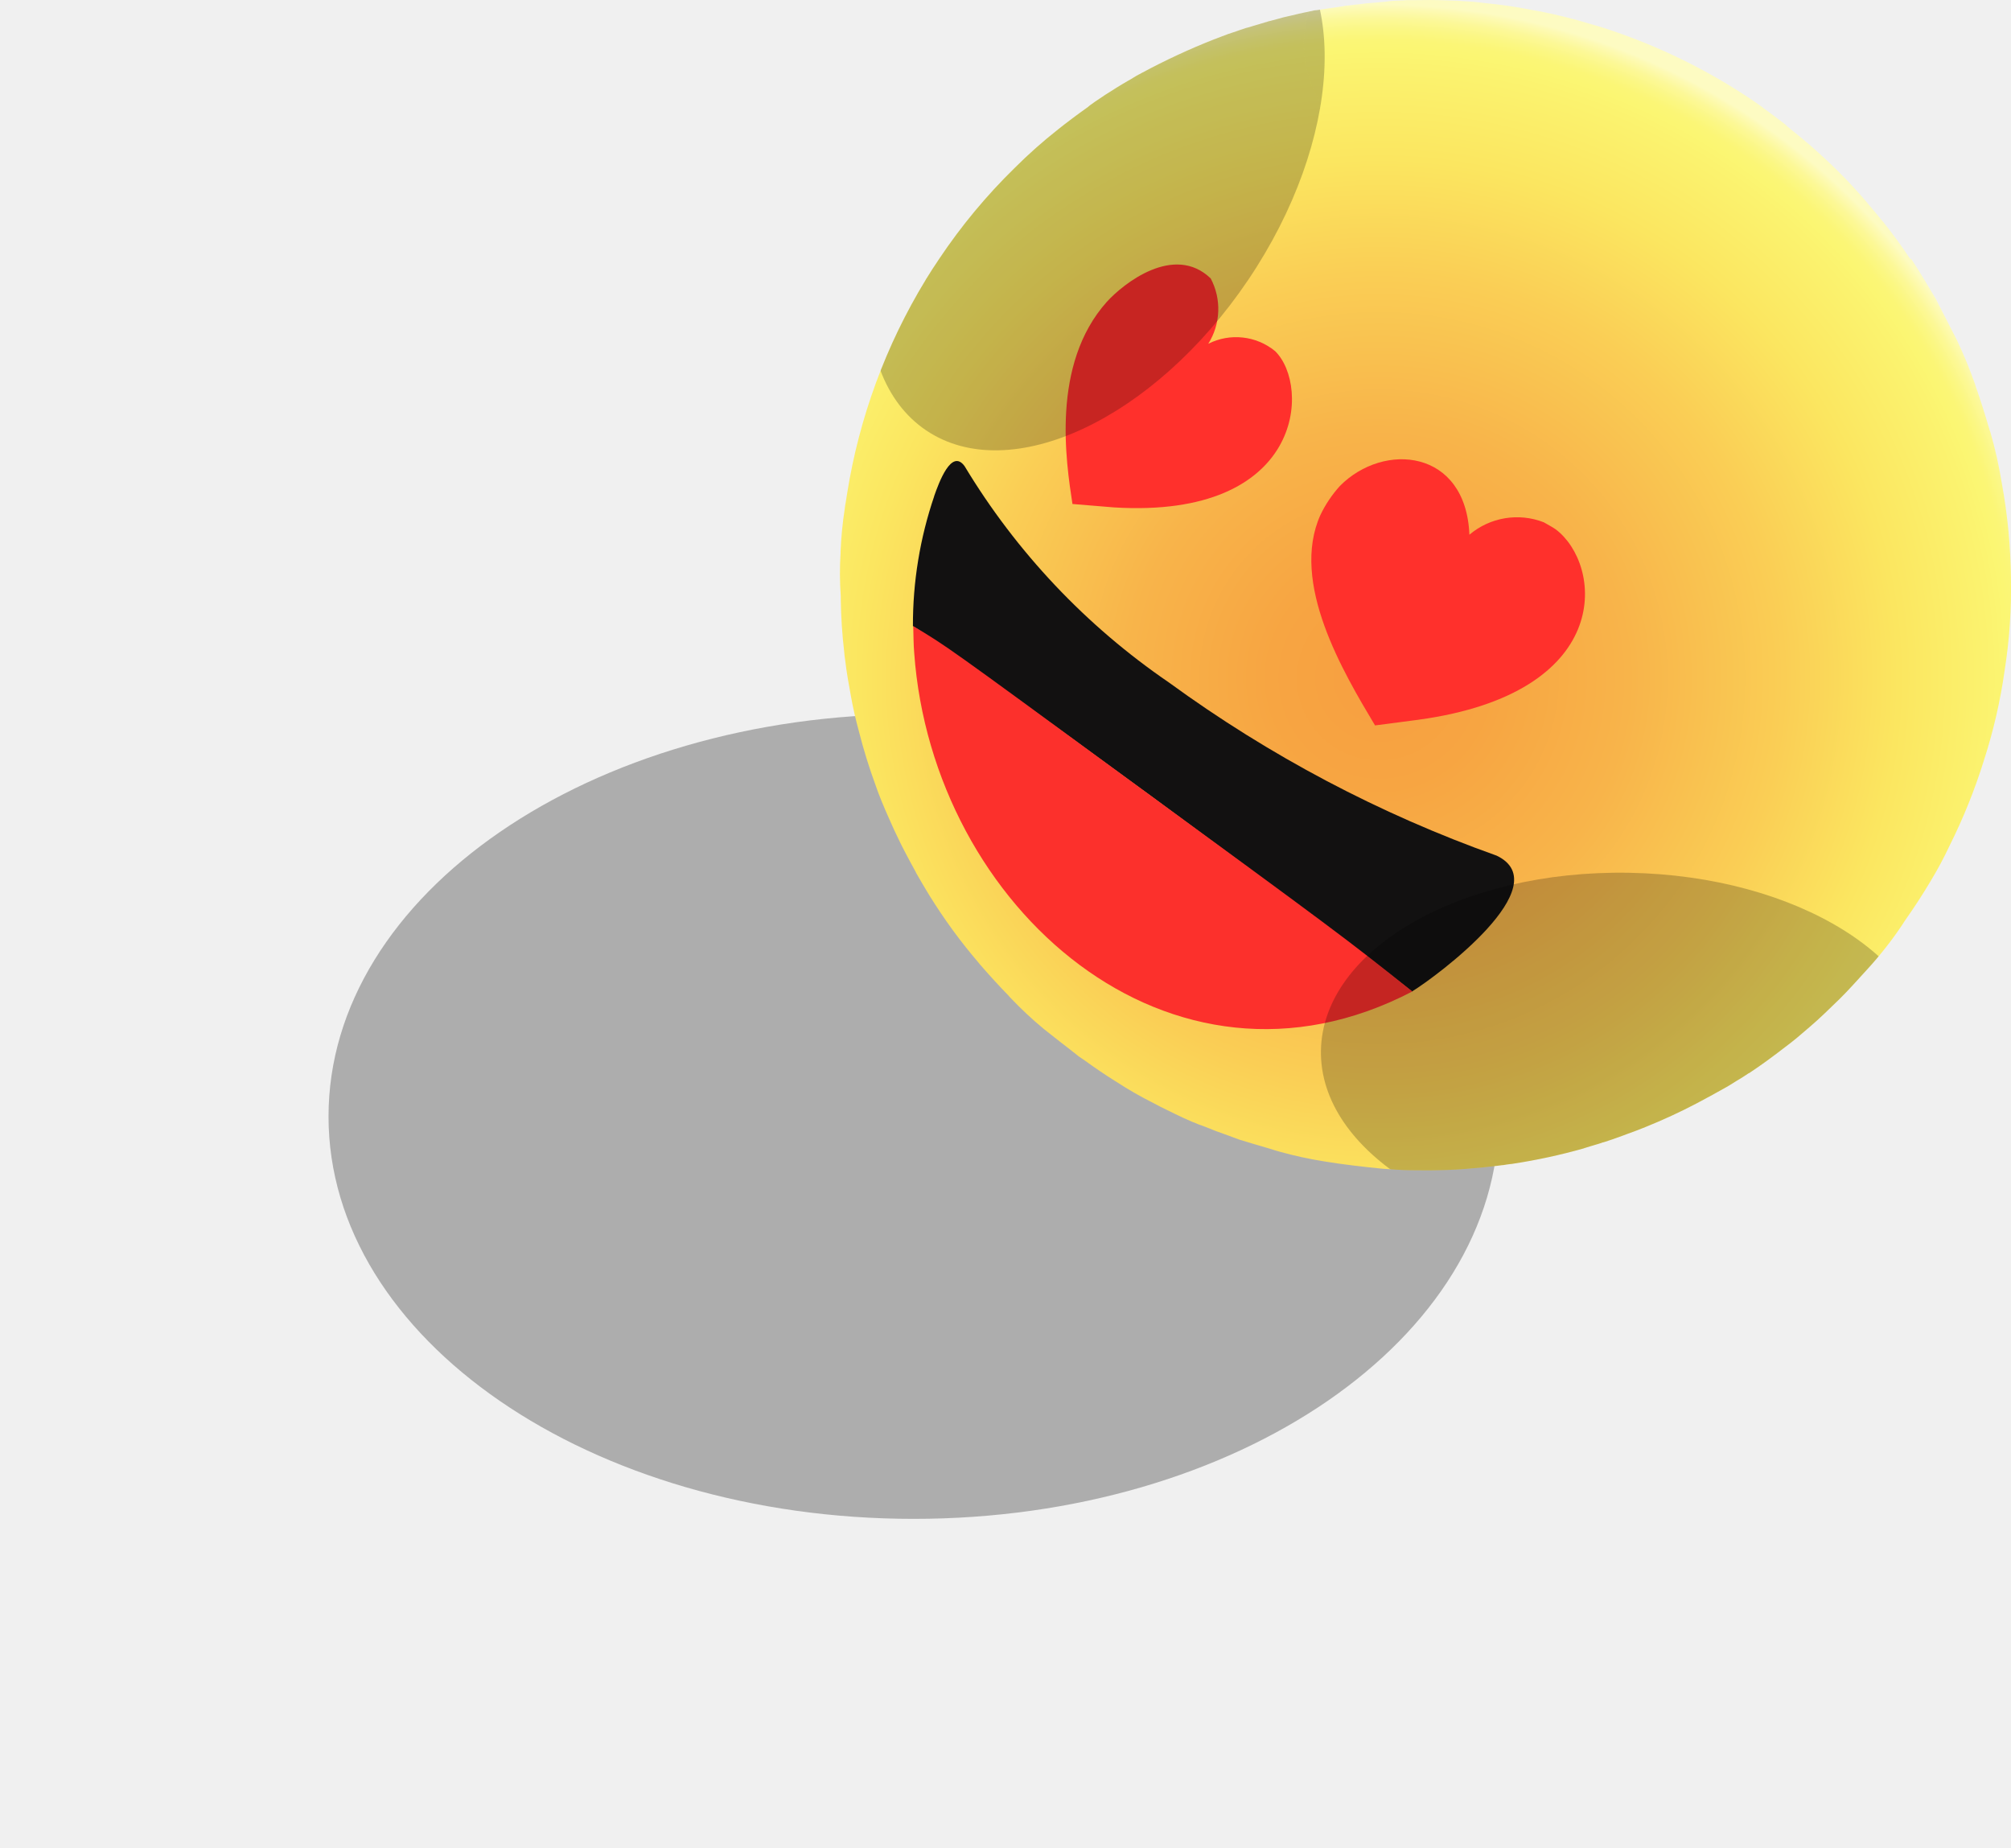
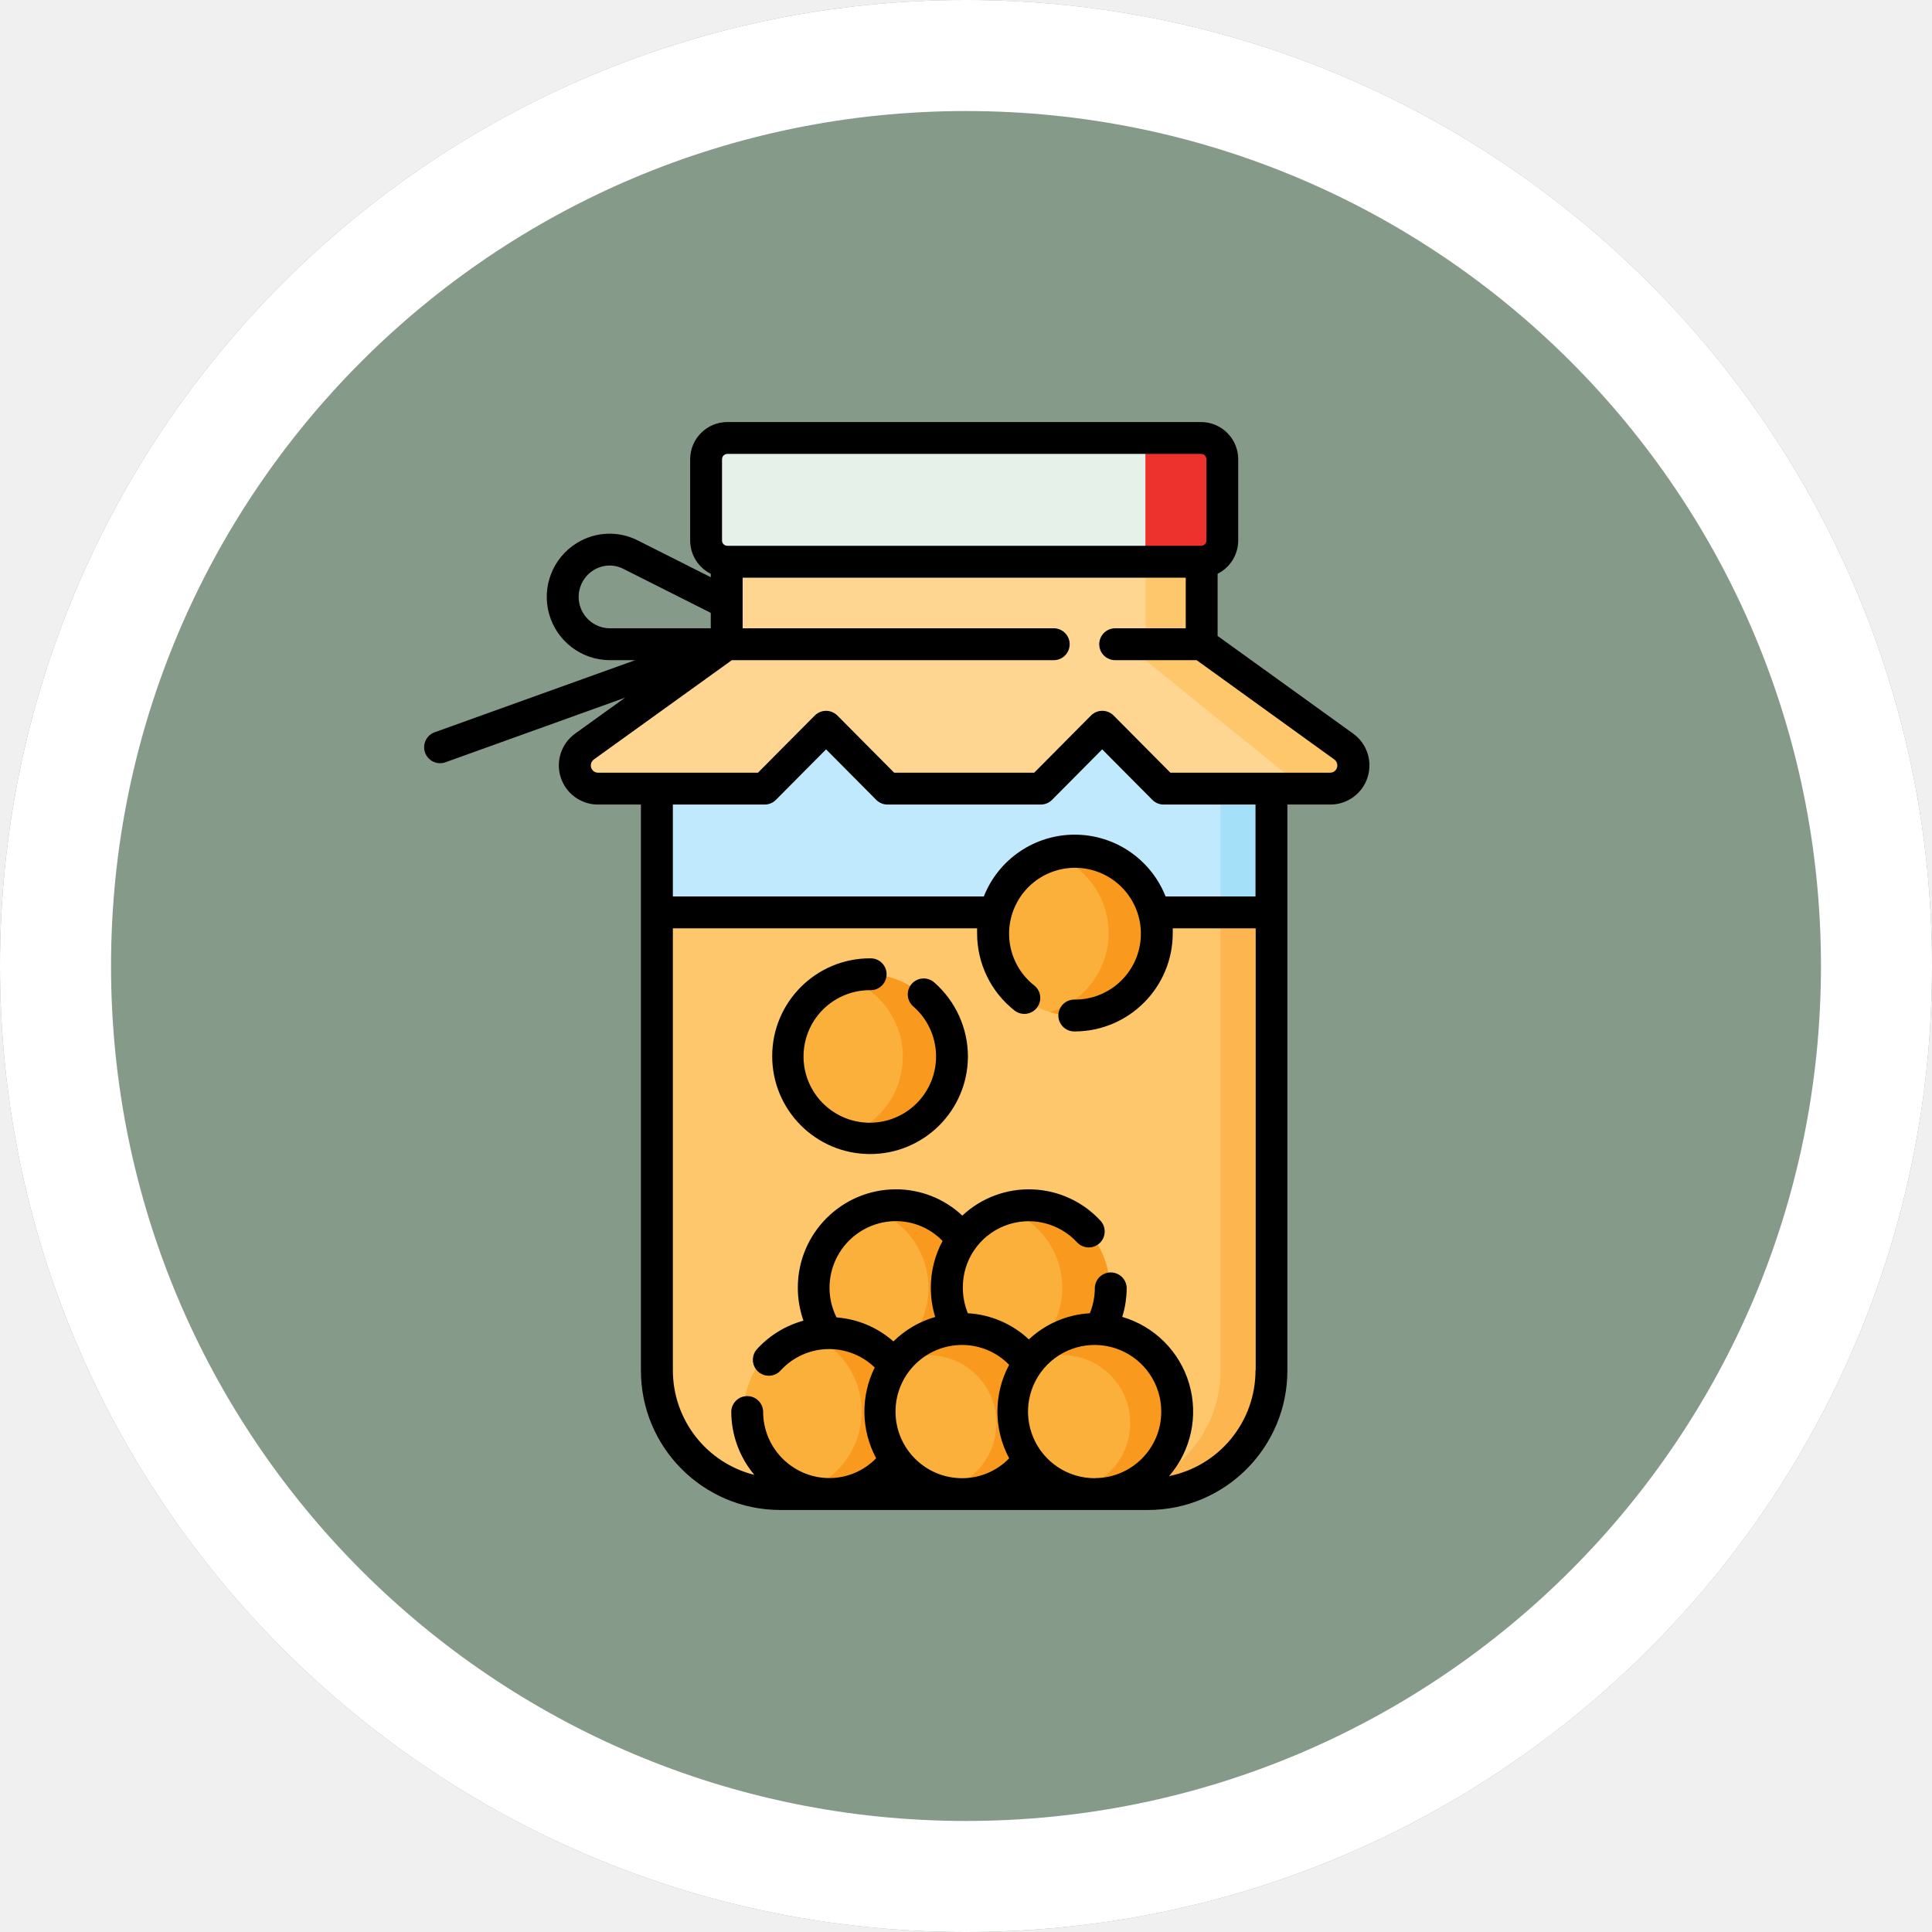
- <svg xmlns="http://www.w3.org/2000/svg" xmlns:xlink="http://www.w3.org/1999/xlink" width="82.478" height="75.758" viewBox="0 0 82.478 75.758">
-   <defs>
-     <radialGradient id="radial-gradient" cx="0.471" cy="0.58" r="0.575" gradientTransform="matrix(-0.999, -0.004, -0.004, 1, 0.933, 0.001)" gradientUnits="objectBoundingBox">
-       <stop offset="0" stop-color="#f79f40" />
-       <stop offset="0.163" stop-color="#f7a542" />
-       <stop offset="0.371" stop-color="#f8b44a" />
-       <stop offset="0.601" stop-color="#face55" />
-       <stop offset="0.771" stop-color="#fbe660" />
-       <stop offset="0.91" stop-color="#fbf36f" />
-       <stop offset="0.932" stop-color="#fbf672" />
-       <stop offset="0.947" stop-color="#fbf676" />
-       <stop offset="0.962" stop-color="#fbf783" />
-       <stop offset="0.978" stop-color="#fcf897" />
-       <stop offset="0.994" stop-color="#fdfab4" />
-       <stop offset="1" stop-color="#fdfbc2" />
-     </radialGradient>
-     <clipPath id="clip-path">
-       <path id="Trazado_116496" data-name="Trazado 116496" d="M52.65,29.84v-.06c0-.11-.03-.77-.15-1.75-.01-.09-.02-.17-.03-.26-.02-.12-.04-.25-.06-.38a23.894,23.894,0,0,0-3.15-8.77c0-.01-.01-.01-.01-.02-.17-.29-.35-.57-.54-.85h0a23.353,23.353,0,0,0-3.06-3.74,20.449,20.449,0,0,0-1.77-1.6c-.39-.32-.78-.62-1.19-.91a.265.265,0,0,1-.06-.05l-.05-.04-.21-.15c-.26-.18-.55-.37-.86-.57h0c-.01-.01-.02-.01-.03-.02-.15-.09-.3-.19-.47-.28-.07-.04-.15-.09-.22-.13s-.12-.07-.19-.11a1.092,1.092,0,0,0-.15-.08,25.413,25.413,0,0,0-2.93-1.4c-.26-.11-.47-.18-.58-.23l-.18-.07-.18-.07c-.01,0-.02-.01-.03-.01l-.04-.01-.3-.1-.04-.01c-.01,0-.03-.01-.04-.01l-.2-.07a2.759,2.759,0,0,0-.27-.08l-.23-.07c-.04-.01-.09-.03-.13-.04-.01,0-.03-.01-.04-.01s-.03-.01-.05-.01a.636.636,0,0,1-.07-.02l-.26-.07-.22-.06c-.07-.02-.14-.03-.21-.05h-.01l-.13-.03-.25-.06-.18-.04a2.049,2.049,0,0,0-.24-.05c-.01,0-.03-.01-.04-.01-.06-.01-.12-.03-.18-.04l-.11-.02-.13-.03h-.02l-.04-.01c-.02,0-.05-.01-.07-.01a1.766,1.766,0,0,1-.2-.04.6.6,0,0,0-.12-.02h0a2.068,2.068,0,0,1-.22-.04l-.19-.03c-.03-.01-.07-.01-.11-.02a.985.985,0,0,0-.17-.02,1,1,0,0,0-.16-.02l-.27-.03-.25-.03c-.03,0-.05-.01-.08-.01h-.02a1.641,1.641,0,0,0-.23-.02l-.34-.03c-.08-.01-.16-.01-.23-.02-.09-.01-.17-.01-.26-.02s-.18-.01-.27-.02A.97.97,0,0,1,29.76,7h-.37c-.48-.01-.96-.01-1.45,0-.11,0-.21,0-.31.01s-.22.01-.32.02c-.07,0-.13.01-.19.01-.16.01-.31.02-.46.04-.05,0-.11.01-.16.01-.22.02-.43.04-.64.07-.1.01-.2.02-.3.04h-.01c-.02,0-.04.01-.06.01q-.24.03-.45.06c-.11.02-.23.04-.34.05-.26.04-.47.08-.61.11-.7.14-1.38.3-2.06.5-.41.11-.77.22-1.21.38a24.021,24.021,0,0,0-5.31,2.61h0c-.17.11-.33.22-.49.33a.265.265,0,0,0-.06.05c-.28.2-.56.4-.84.61a.423.423,0,0,1-.07.05l-.02.02-.02.02c-.01.01-.02.02-.03.02s-.02.01-.03.02c-.08.06-.15.12-.23.18-.15.12-.3.24-.44.36-.08.07-.16.13-.24.2-.16.14-.32.27-.46.4l-.02.02-.02.02c-.03.03-.07.06-.1.09-.75.69-1.21,1.19-1.24,1.22-.23.25-.46.51-.69.77-.16.19-.33.38-.5.59-.01.01-.02.03-.04.04l-.03.03c-.34.42-.69.89-1.08,1.46l-.01.01-.01.01c-.01.01-.01.02-.02.02-.18.26-.36.55-.54.86-.16.26-.32.52-.46.75l-.46.88c-.15.29-.29.56-.42.82a16.758,16.758,0,0,0-.76,1.82h0v.01c-.22.6-.42,1.23-.6,1.84l-.01.02a.037.037,0,0,1-.01.03,17.968,17.968,0,0,0-.5,2.13,23.506,23.506,0,0,0-.17,7.66,22.794,22.794,0,0,0,.82,3.68,23.944,23.944,0,0,0,1.38,3.51,15.311,15.311,0,0,0,.75,1.42c.32.56.68,1.11,1.06,1.66.04.07.09.13.13.2a16,16,0,0,0,1.39,1.8c.34.37.78.88,1.14,1.24s.83.82,1.22,1.15h0c.42.37.6.53.99.83q.72.585,1.47,1.08h.01c.16.11.32.22.49.32.19.12.38.24.55.34.09.05.22.13.36.21a.573.573,0,0,1,.07.04c.15.09.33.18.52.29.04.02.09.05.13.07a22.789,22.789,0,0,0,2.12,1c.18.07.42.17.7.28l.24.09.42.15.3.1.11.03c.01,0,.01,0,.02.01l.16.05a2.759,2.759,0,0,0,.27.08l.26.08c.01,0,.02,0,.02.01a22.1,22.1,0,0,0,2.96.66l.09.01c.08.01.17.03.27.04h.03l.23.03.53.06c.24.03.56.05.79.07s.49.03.74.04h.02c.13.01.25.01.37.01.33.01.77,0,1.1.01s.79-.03,1.13-.05c.72-.06,1.68-.17,2.39-.28a18.747,18.747,0,0,0,1.84-.38c.14-.04.28-.08.43-.12.43-.12.87-.25,1.24-.36l.43-.16c.35-.12.69-.25,1.03-.38l.17-.06c.4-.15.89-.38,1.32-.59.19-.09.37-.18.55-.28a15.71,15.71,0,0,0,1.56-.88c.02-.01.03-.02.05-.03.41-.26.82-.52,1.22-.81.09-.06.18-.12.26-.17l.44-.34c.12-.09.23-.18.35-.27l.66-.52a14.289,14.289,0,0,0,1.37-1.26l.03-.03.07-.07c.35-.35.74-.77,1.2-1.29a.138.138,0,0,0,.03-.04h0a20.958,20.958,0,0,0,2.02-2.71c.01-.01.01-.02.02-.03.19-.3.38-.61.57-.95v-.01h0c.08-.14.16-.29.24-.44.11-.2.22-.41.31-.59l.09-.18c.16-.32.31-.65.47-.99.21-.47.41-.94.56-1.36h0c.26-.7.5-1.44.71-2.23.13-.48.25-.96.33-1.41.1-.48.18-.98.25-1.5.02-.12.03-.23.05-.34.08-.69.14-1.41.16-2.14v-.13C52.68,31.04,52.68,30.45,52.65,29.84Z" transform="translate(-4.654 -6.992)" />
-     </clipPath>
-     <linearGradient id="linear-gradient" x1="-0.166" y1="-323.933" x2="-1.166" y2="-323.933" gradientUnits="objectBoundingBox">
-       <stop offset="0" stop-color="#19b79c" />
-       <stop offset="0.405" stop-color="#1dbb9e" />
-       <stop offset="0.825" stop-color="#2ac8a3" />
-       <stop offset="0.997" stop-color="#31cfa6" />
-     </linearGradient>
-     <linearGradient id="linear-gradient-2" x1="-2.106" y1="-363.238" x2="-3.08" y2="-363.238" xlink:href="#linear-gradient" />
-     <clipPath id="clip-path-2">
-       <path id="Trazado_116504" data-name="Trazado 116504" d="M4.652,29.65v-.06a15.757,15.757,0,0,1,.17-1.74,2.335,2.335,0,0,1,.04-.26c.02-.12.04-.25.06-.38a24.088,24.088,0,0,1,3.22-8.75c0-.01.01-.01.01-.02.18-.29.36-.57.55-.85h0a23.39,23.39,0,0,1,3.09-3.72,20.134,20.134,0,0,1,1.78-1.58q.585-.465,1.2-.9a.265.265,0,0,0,.06-.05l.05-.04.21-.15c.26-.18.55-.37.86-.56h0c.01-.01.02-.01.03-.02.15-.09.31-.19.47-.28a2.53,2.53,0,0,0,.22-.13c.06-.04.12-.07.19-.11.05-.03.1-.05.15-.08a27.308,27.308,0,0,1,2.95-1.37c.26-.1.47-.18.58-.22l.18-.06.18-.06c.01,0,.02-.01.03-.01l.05-.02.3-.1.04-.01c.01,0,.03-.01.04-.01l.2-.06c.08-.02.19-.06.27-.08l.23-.07a.647.647,0,0,0,.13-.04c.01,0,.03-.01.04-.01s.03-.01.05-.01a.637.637,0,0,0,.07-.02l.26-.07.22-.06c.07-.02.14-.03.21-.05h.01l.13-.03c.08-.02.18-.04.25-.06l.18-.04c.08-.02.16-.03.24-.05.01,0,.03-.01.04-.01a1.163,1.163,0,0,0,.18-.04l.11-.01.13-.02h.02l.04-.01c.02,0,.05-.01.07-.01l.2-.03c.04-.01.09-.01.13-.02h0l.22-.03.19-.03a.516.516,0,0,0,.11-.02.985.985,0,0,1,.17-.02c.06-.01.11-.01.16-.02l.27-.03.25-.03c.03,0,.05-.01.08-.01h.02c.07-.01.15-.01.23-.02l.34-.03c.08-.01.16-.01.23-.02a1.569,1.569,0,0,1,.24-.03,2.437,2.437,0,0,1,.27-.01.86.86,0,0,1,.16-.01l.15-.01h.24c.49-.01.97-.01,1.45.01.11,0,.21.01.31.01s.22.01.32.02c.07,0,.13.01.19.01.16.01.31.02.46.04.05.01.11.01.16.02.22.02.43.05.64.07.1.01.2.03.3.04h.01c.02,0,.04.01.06.01.16.02.31.05.45.07l.34.06c.26.05.47.09.6.11.69.14,1.38.31,2.06.52.41.11.76.23,1.21.39a24.178,24.178,0,0,1,5.28,2.65h0c.16.11.33.22.49.34a.265.265,0,0,1,.06.05c.28.2.56.41.83.62a.424.424,0,0,0,.07.05l.02.02.02.02.03.03c.01.01.02.01.02.02.08.06.15.12.22.18.15.12.3.24.44.36.08.07.16.14.24.2.16.14.31.28.46.41l.02.02.02.02c.03.03.07.06.1.09.75.69,1.2,1.2,1.23,1.23.23.25.46.51.68.78.16.19.32.38.49.59.01.01.02.03.04.04l.02.03c.33.42.69.89,1.07,1.47l.04.01.01.01c.01.01.01.02.02.02.17.26.36.56.54.86.16.26.31.53.45.75l.45.88c.15.29.29.56.42.82a18.431,18.431,0,0,1,.75,1.83h0v.01c.21.6.41,1.23.59,1.85l.01.02a.037.037,0,0,0,.01.03,17.59,17.59,0,0,1,.48,2.14,22.71,22.71,0,0,1,.37,3.87,21.465,21.465,0,0,1-.26,3.8,21.96,21.96,0,0,1-.85,3.68,23.286,23.286,0,0,1-1.41,3.5,15.244,15.244,0,0,1-.76,1.42c-.33.56-.69,1.11-1.07,1.65-.04.07-.09.13-.13.2a15.2,15.2,0,0,1-1.41,1.79c-.34.37-.79.88-1.15,1.23s-.84.82-1.22,1.14h0c-.43.37-.6.52-1,.82-.49.38-.98.74-1.48,1.07H41.9c-.16.11-.32.21-.49.31-.19.12-.38.24-.55.33-.09.05-.22.12-.36.2a.574.574,0,0,0-.07.04c-.15.08-.33.18-.52.28-.04.02-.09.05-.13.07a23.108,23.108,0,0,1-2.12.98c-.18.07-.42.17-.71.27l-.24.09-.42.15-.3.1-.11.03c-.01,0-.01,0-.02.01l-.16.05c-.08.02-.19.06-.27.08l-.26.08c-.01,0-.02,0-.02.01a23.962,23.962,0,0,1-2.96.64l-.09.01c-.08.01-.17.02-.27.04H31.8l-.23.03-.53.06c-.24.02-.56.05-.79.07s-.49.03-.74.04h-.02c-.13,0-.25.01-.37.01-.33.01-.77,0-1.1,0s-.79-.04-1.13-.06c-.72-.07-1.68-.18-2.39-.3a16.281,16.281,0,0,1-1.84-.4c-.14-.04-.28-.08-.43-.13-.43-.12-.87-.26-1.24-.37l-.43-.16c-.35-.12-.69-.25-1.03-.39l-.17-.06c-.4-.15-.88-.38-1.32-.6-.19-.09-.37-.18-.55-.28a15.612,15.612,0,0,1-1.55-.89.219.219,0,0,0-.05-.03c-.41-.26-.81-.53-1.21-.82-.09-.06-.17-.12-.25-.17L14,49.97c-.12-.09-.23-.18-.35-.27l-.66-.52a15.233,15.233,0,0,1-1.36-1.27l-.03-.03-.06-.07c-.34-.35-.74-.78-1.19-1.3a.138.138,0,0,1-.03-.04h0a21.889,21.889,0,0,1-2-2.73c-.01-.01-.01-.02-.02-.03-.18-.3-.37-.61-.56-.95v-.01h0c-.08-.14-.16-.29-.24-.44-.11-.21-.22-.41-.31-.59l-.09-.18c-.16-.32-.31-.65-.46-.99-.21-.47-.41-.95-.55-1.36h0a22.441,22.441,0,0,1-.69-2.23c-.13-.48-.24-.96-.32-1.41-.09-.49-.18-.98-.24-1.5-.02-.12-.03-.23-.04-.34a21.166,21.166,0,0,1-.14-2.14v-.13A13.347,13.347,0,0,1,4.652,29.65Z" transform="translate(-4.627 -6.983)" fill="url(#radial-gradient)" />
-     </clipPath>
-   </defs>
-   <g id="Grupo_157926" data-name="Grupo 157926" transform="translate(13.474)">
-     <ellipse id="Elipse_4737" data-name="Elipse 4737" cx="24" cy="16.5" rx="24" ry="16.5" transform="translate(0 29.284)" fill="#0b0b0b" opacity="0.292" style="mix-blend-mode: multiply;isolation: isolate" />
-     <path id="Trazado_116493" data-name="Trazado 116493" d="M4.652,29.65v-.06a15.757,15.757,0,0,1,.17-1.74,2.335,2.335,0,0,1,.04-.26c.02-.12.04-.25.06-.38a24.088,24.088,0,0,1,3.22-8.75c0-.01.01-.01.01-.02.18-.29.36-.57.55-.85h0a23.39,23.39,0,0,1,3.09-3.72,20.134,20.134,0,0,1,1.78-1.58q.585-.465,1.2-.9a.265.265,0,0,0,.06-.05l.05-.04.21-.15c.26-.18.55-.37.86-.56h0c.01-.01.02-.01.03-.02.15-.09.31-.19.47-.28a2.53,2.53,0,0,0,.22-.13c.06-.04.12-.07.19-.11.05-.03.1-.05.15-.08a27.308,27.308,0,0,1,2.95-1.37c.26-.1.47-.18.58-.22l.18-.06.18-.06c.01,0,.02-.01.03-.01l.05-.02.3-.1.04-.01c.01,0,.03-.01.04-.01l.2-.06c.08-.02.19-.06.27-.08l.23-.07a.647.647,0,0,0,.13-.04c.01,0,.03-.01.04-.01s.03-.01.05-.01a.637.637,0,0,0,.07-.02l.26-.07.22-.06c.07-.02.14-.03.21-.05h.01l.13-.03c.08-.02.18-.04.25-.06l.18-.04c.08-.02.16-.03.24-.05.01,0,.03-.01.04-.01a1.163,1.163,0,0,0,.18-.04l.11-.01.13-.02h.02l.04-.01c.02,0,.05-.01.07-.01l.2-.03c.04-.01.09-.01.13-.02h0l.22-.03.19-.03a.516.516,0,0,0,.11-.02.985.985,0,0,1,.17-.02c.06-.01.11-.01.16-.02l.27-.03.25-.03c.03,0,.05-.01.08-.01h.02c.07-.01.15-.01.23-.02l.34-.03c.08-.01.16-.01.23-.02a1.569,1.569,0,0,1,.24-.03,2.437,2.437,0,0,1,.27-.01.86.86,0,0,1,.16-.01l.15-.01h.24c.49-.01.97-.01,1.45.01.11,0,.21.01.31.01s.22.01.32.02c.07,0,.13.01.19.01.16.01.31.02.46.04.05.01.11.01.16.02.22.02.43.05.64.07.1.01.2.03.3.04h.01c.02,0,.04.01.06.01.16.02.31.05.45.07l.34.06c.26.05.47.09.6.11.69.14,1.38.31,2.06.52.41.11.76.23,1.21.39a24.178,24.178,0,0,1,5.28,2.65h0c.16.11.33.22.49.34a.265.265,0,0,1,.06.05c.28.2.56.41.83.62a.424.424,0,0,0,.07.05l.02.02.02.02.03.03c.01.01.02.01.02.02.08.06.15.12.22.18.15.12.3.24.44.36.08.07.16.14.24.2.16.14.31.28.46.41l.02.02.02.02c.03.03.07.06.1.09.75.69,1.2,1.2,1.23,1.23.23.25.46.51.68.78.16.19.32.38.49.59.01.01.02.03.04.04l.02.03c.33.42.69.89,1.07,1.47l.04.01.01.01c.01.01.01.02.02.02.17.26.36.56.54.86.16.26.31.53.45.75l.45.88c.15.29.29.56.42.82a18.431,18.431,0,0,1,.75,1.83h0v.01c.21.6.41,1.23.59,1.85l.01.02a.037.037,0,0,0,.01.03,17.59,17.59,0,0,1,.48,2.14,22.71,22.71,0,0,1,.37,3.87,21.465,21.465,0,0,1-.26,3.8,21.96,21.96,0,0,1-.85,3.68,23.286,23.286,0,0,1-1.41,3.5,15.244,15.244,0,0,1-.76,1.42c-.33.56-.69,1.11-1.07,1.65-.04.07-.09.13-.13.2a15.2,15.2,0,0,1-1.41,1.79c-.34.37-.79.88-1.15,1.23s-.84.82-1.22,1.14h0c-.43.37-.6.52-1,.82-.49.38-.98.74-1.48,1.07H41.9c-.16.11-.32.21-.49.31-.19.12-.38.24-.55.33-.09.05-.22.12-.36.2a.574.574,0,0,0-.07.04c-.15.08-.33.18-.52.28-.04.02-.09.05-.13.07a23.108,23.108,0,0,1-2.12.98c-.18.07-.42.17-.71.27l-.24.09-.42.15-.3.1-.11.03c-.01,0-.01,0-.02.01l-.16.05c-.08.02-.19.06-.27.08l-.26.08c-.01,0-.02,0-.02.01a23.962,23.962,0,0,1-2.96.64l-.09.01c-.08.01-.17.02-.27.04H31.8l-.23.03-.53.06c-.24.02-.56.05-.79.07s-.49.03-.74.04h-.02c-.13,0-.25.01-.37.01-.33.01-.77,0-1.1,0s-.79-.04-1.13-.06c-.72-.07-1.68-.18-2.39-.3a16.281,16.281,0,0,1-1.84-.4c-.14-.04-.28-.08-.43-.13-.43-.12-.87-.26-1.24-.37l-.43-.16c-.35-.12-.69-.25-1.03-.39l-.17-.06c-.4-.15-.88-.38-1.32-.6-.19-.09-.37-.18-.55-.28a15.612,15.612,0,0,1-1.55-.89.219.219,0,0,0-.05-.03c-.41-.26-.81-.53-1.21-.82-.09-.06-.17-.12-.25-.17L14,49.97c-.12-.09-.23-.18-.35-.27l-.66-.52a15.233,15.233,0,0,1-1.36-1.27l-.03-.03-.06-.07c-.34-.35-.74-.78-1.19-1.3a.138.138,0,0,1-.03-.04h0a21.889,21.889,0,0,1-2-2.73c-.01-.01-.01-.02-.02-.03-.18-.3-.37-.61-.56-.95v-.01h0c-.08-.14-.16-.29-.24-.44-.11-.21-.22-.41-.31-.59l-.09-.18c-.16-.32-.31-.65-.46-.99-.21-.47-.41-.95-.55-1.36h0a22.441,22.441,0,0,1-.69-2.23c-.13-.48-.24-.96-.32-1.41-.09-.49-.18-.98-.24-1.5-.02-.12-.03-.23-.04-.34a21.166,21.166,0,0,1-.14-2.14v-.13A13.347,13.347,0,0,1,4.652,29.65Z" transform="translate(16.349 -6.983)" fill="url(#radial-gradient)" />
-     <g id="Grupo_86225" data-name="Grupo 86225" transform="translate(20.955 0.009)" clip-path="url(#clip-path)">
-       <path id="Trazado_116494" data-name="Trazado 116494" d="M50.67,21.64a4.37,4.37,0,0,1,.18-.46C50.8,21.33,50.74,21.48,50.67,21.64Z" transform="translate(-48.844 -6.992)" fill="url(#linear-gradient)" />
-       <path id="Trazado_116495" data-name="Trazado 116495" d="M4.7,34.92c.03-.14.05-.28.08-.41C4.75,34.65,4.73,34.79,4.7,34.92Z" transform="translate(43.196 -6.992)" fill="url(#linear-gradient-2)" />
+ <svg xmlns="http://www.w3.org/2000/svg" width="87" height="87" viewBox="0 0 87 87">
+   <g id="Grupo_1099597" data-name="Grupo 1099597" transform="translate(-955.333 -165)">
+     <g id="Elipse_11504" data-name="Elipse 11504" transform="translate(955.333 165)" fill="#869a8a" stroke="#fff" stroke-width="5">
+       <circle cx="43.5" cy="43.5" r="43.5" stroke="none" />
+       <circle cx="43.5" cy="43.5" r="41" fill="none" />
    </g>
-     <path id="Trazado_116497" data-name="Trazado 116497" d="M25.873,27.33A16.375,16.375,0,0,0,25,32.66c2.26,1.39,16.97,12.2,20.47,14.98,1.03-.63,6.02-4.35,3.47-5.57a52.925,52.925,0,0,1-13.44-7.1,28.664,28.664,0,0,1-8.38-8.87c-.54-.75-1.06.69-1.25,1.23" transform="translate(-1.032 -6.983)" fill="#121111" />
-     <path id="Trazado_116499" data-name="Trazado 116499" d="M29.22,33.76c.75,10.43,10.52,19.05,20.43,13.88-2.65-2.12-3.33-2.62-11.66-8.71-7.45-5.46-7.45-5.46-8.81-6.27.01.33.01.77.04,1.1" transform="translate(-5.199 -6.983)" fill="#fc302c" />
-     <g id="Grupo_86231" data-name="Grupo 86231" transform="translate(40.307 18.833)">
-       <path id="Trazado_116501" data-name="Trazado 116501" d="M22.473,28.1c-1.25,2.78.93,6.44,2.24,8.63.65-.09,1.52-.19,2.17-.29,7.67-1.22,7.14-6.32,5.24-7.75-.14-.1-.34-.2-.49-.29a3.024,3.024,0,0,0-3.05.51c-.14-3.51-3.51-3.82-5.31-2a4.969,4.969,0,0,0-.8,1.19" transform="translate(-22.099 -25.816)" fill="#ff302c" />
-     </g>
-     <g id="Grupo_86232" data-name="Grupo 86232" transform="translate(30.232 10.846)">
-       <path id="Trazado_116503" data-name="Trazado 116503" d="M35.806,19.36c-2.3,2.57-1.67,6.58-1.41,8.29.51.04,1.19.1,1.7.14,7.78.48,8.08-4.98,6.61-6.41a2.529,2.529,0,0,0-2.74-.3,2.679,2.679,0,0,0,.1-2.68c-1.5-1.44-3.58.21-4.26.96" transform="translate(-34.117 -17.829)" fill="#ff302c" />
-     </g>
-     <g id="Enmascarar_grupo_59" data-name="Enmascarar grupo 59" transform="translate(20.976 0)" clip-path="url(#clip-path-2)">
-       <g id="Grupo_86233" data-name="Grupo 86233" transform="translate(-2.683 -7.272)" opacity="0.561" style="mix-blend-mode: multiply;isolation: isolate">
-         <g id="Grupo_86230" data-name="Grupo 86230" transform="translate(0)">
-           <ellipse id="Elipse_4734" data-name="Elipse 4734" cx="12.5" cy="7.5" rx="12.5" ry="7.5" transform="translate(21.707 1.557)" fill="#fff" opacity="0.743" />
-           <ellipse id="Elipse_4735" data-name="Elipse 4735" cx="12.5" cy="7.5" rx="12.5" ry="7.5" transform="translate(26.415 8.388) rotate(124)" opacity="0.387" />
-           <ellipse id="Elipse_4736" data-name="Elipse 4736" cx="12.5" cy="7.5" rx="12.5" ry="7.5" transform="matrix(-1, -0.017, 0.017, -1, 47.282, 58.274)" opacity="0.387" />
-         </g>
-       </g>
+     <g id="reshot-icon-canned-food-XF8KZLVAYM" transform="translate(940.92 184.005)">
+       <path id="Trazado_873617" data-name="Trazado 873617" d="M169.485,134.648v28.783a5.741,5.741,0,0,1-5.741,5.741H147.428a5.741,5.741,0,0,1-5.741-5.741V134.648a.957.957,0,0,1,.957-.957h25.884A.957.957,0,0,1,169.485,134.648Z" transform="translate(-97.835 -120.899)" fill="#c1e9fd" />
+       <path id="Trazado_873618" data-name="Trazado 873618" d="M358.2,134.62V163.6a5.566,5.566,0,0,1-5.56,5.573h-2.27a5.566,5.566,0,0,0,5.56-5.573V134.62a.928.928,0,0,0-.927-.929h2.27A.928.928,0,0,1,358.2,134.62Z" transform="translate(-286.555 -120.899)" fill="#a4e0f7" />
+       <path id="Trazado_873619" data-name="Trazado 873619" d="M169.485,230.762v20.62a5.566,5.566,0,0,1-5.56,5.573H147.247a5.566,5.566,0,0,1-5.56-5.573v-20.62Z" transform="translate(-97.835 -208.682)" fill="#fec76b" />
+       <path id="Trazado_873620" data-name="Trazado 873620" d="M358.2,230.762v20.62a5.566,5.566,0,0,1-5.56,5.573h-2.27a5.566,5.566,0,0,0,5.56-5.573v-20.62Z" transform="translate(-286.555 -208.682)" fill="#fcb54f" />
+       <path id="Trazado_873621" data-name="Trazado 873621" d="M186.147,210.929a3.706,3.706,0,1,1,3.706,3.715A3.711,3.711,0,0,1,186.147,210.929Zm12.972-1.858a3.715,3.715,0,1,0-3.706-3.715A3.711,3.711,0,0,0,199.12,209.071Zm1.122,14.123a3.708,3.708,0,0,0-6.218-4.027,3.709,3.709,0,0,0-6.218,4.027,3.715,3.715,0,1,0,3.206,5.875,3.7,3.7,0,0,0,6.023,0,3.71,3.71,0,1,0,3.206-5.875Z" transform="translate(-136.365 -182.347)" fill="#fbb03b" />
+       <path id="Trazado_873622" data-name="Trazado 873622" d="M216.406,210.929a3.715,3.715,0,0,0-2.642-3.559,3.715,3.715,0,1,1,0,7.118A3.715,3.715,0,0,0,216.406,210.929Zm6.624-2.014a3.715,3.715,0,1,0,0-7.118,3.718,3.718,0,0,1,0,7.118Zm2.186,14.279h0a3.71,3.71,0,0,0-4.27-5.422,3.718,3.718,0,0,1,.873,6.725A3.691,3.691,0,0,0,219,223.19c-.08,0-.16,0-.239.009l.044,0a3.717,3.717,0,0,1,.194-4.027,3.7,3.7,0,0,0-4.076-1.394,3.718,3.718,0,0,1,.873,6.725,3.7,3.7,0,0,0-3.885-1.152,3.718,3.718,0,0,1,0,7.118,3.7,3.7,0,0,0,4.076-1.394,3.717,3.717,0,0,1-.183-4.046c.034-.059.07-.117.108-.173l.01-.014a3.063,3.063,0,1,1,2.013,5.628,3.7,3.7,0,0,0,4.076-1.394,3.717,3.717,0,0,1-.184-4.046c.036-.061.123-.195.128-.2a3.066,3.066,0,1,1,2,5.642,3.714,3.714,0,1,0,1.259-7.27Z" transform="translate(-161.339 -182.347)" fill="#f99a1e" />
+       <path id="Trazado_873623" data-name="Trazado 873623" d="M137.676,47.731a1.045,1.045,0,0,1,.435.849h0a1.043,1.043,0,0,1-1.042,1.044h-7.542l-2.78-2.786-2.78,2.786h-6.936l-2.78-2.786-2.78,2.786h-7.542a1.043,1.043,0,0,1-1.042-1.044h0a1.045,1.045,0,0,1,.435-.849l6.422-4.608h.012v-6.5h21.486v6.5h.012Z" transform="translate(-62.749 -33.117)" fill="#ffd691" />
+       <path id="Trazado_873624" data-name="Trazado 873624" d="M382.528,48.58a1.043,1.043,0,0,1-1.042,1.044h-1.179l-7.14-5.772V36.621h2.493v6.5h.012l6.422,4.608A1.045,1.045,0,0,1,382.528,48.58Z" transform="translate(-307.166 -33.117)" fill="#fec76b" />
+       <path id="Trazado_873625" data-name="Trazado 873625" d="M188.278,8.457v3.659a.957.957,0,0,1-.957.957H165.885a.957.957,0,0,1-.957-.957V8.457a.957.957,0,0,1,.957-.957h21.437A.957.957,0,0,1,188.278,8.457Z" transform="translate(-118.852 -6.782)" fill="#e6f2e9" />
+       <path id="Trazado_873626" data-name="Trazado 873626" d="M376.514,8.429v3.715a.928.928,0,0,1-.927.929h-2.507V7.5h2.507A.928.928,0,0,1,376.514,8.429Z" transform="translate(-307.088 -6.782)" fill="#ed322e" />
+       <path id="Trazado_873627" data-name="Trazado 873627" d="M75.349,14.032l-6.106-4.4v-2.8a1.677,1.677,0,0,0,.928-1.5V1.674A1.676,1.676,0,0,0,68.5,0H47.166a1.676,1.676,0,0,0-1.674,1.674V5.334a1.677,1.677,0,0,0,.928,1.5v.154L43.134,5.332a2.8,2.8,0,0,0-2.748.118,2.849,2.849,0,0,0,1.49,5.273h1.142l-9.043,3.251a.718.718,0,0,0,.486,1.351l8.1-2.913-2.251,1.62a1.763,1.763,0,0,0,1.023,3.193h1.941V42.7a6.278,6.278,0,0,0,6.252,6.291h16.6A6.279,6.279,0,0,0,72.385,42.7V17.225h1.941a1.763,1.763,0,0,0,1.023-3.193ZM46.927,1.674a.24.24,0,0,1,.239-.239H68.5a.24.24,0,0,1,.239.239V5.334a.24.24,0,0,1-.239.239H47.166a.24.24,0,0,1-.239-.239Zm-5.05,7.614a1.414,1.414,0,0,1-.737-2.616,1.359,1.359,0,0,1,1.349-.058L46.42,8.593v.695ZM56.526,40.3A4.406,4.406,0,0,0,54.644,41.4a4.366,4.366,0,0,0-2.563-1.081,3,3,0,0,1,2.66-4.336,2.937,2.937,0,0,1,2.117.893,4.426,4.426,0,0,0-.529,2.1A4.473,4.473,0,0,0,56.526,40.3Zm3.33,6.366a2.953,2.953,0,0,1-2.117.894,3,3,0,0,1,0-6,2.951,2.951,0,0,1,2.117.894,4.45,4.45,0,0,0,0,4.208Zm3.878.894a3,3,0,1,1,2.972-3A2.988,2.988,0,0,1,63.735,47.555ZM70.95,42.7a4.854,4.854,0,0,1-3.891,4.765,4.442,4.442,0,0,0-2.11-7.169,4.435,4.435,0,0,0,.2-1.311.718.718,0,0,0-1.435,0,2.99,2.99,0,0,1-.225,1.147,4.379,4.379,0,0,0-2.745,1.178,4.378,4.378,0,0,0-2.748-1.178,3.03,3.03,0,0,1-.225-1.147,2.967,2.967,0,0,1,5.155-2.034.718.718,0,0,0,1.058-.97,4.386,4.386,0,0,0-6.237-.246,4.359,4.359,0,0,0-3-1.184,4.425,4.425,0,0,0-4.407,4.433,4.48,4.48,0,0,0,.253,1.482,4.417,4.417,0,0,0-2.069,1.256.718.718,0,1,0,1.053.975,2.954,2.954,0,0,1,4.226-.122,4.451,4.451,0,0,0,.064,4.086,2.933,2.933,0,0,1-2.117.893,2.988,2.988,0,0,1-2.972-3,.718.718,0,0,0-1.435,0,4.429,4.429,0,0,0,1.04,2.857A4.856,4.856,0,0,1,44.713,42.7V22.8h13.7c0,.07,0,.14,0,.211a4.416,4.416,0,0,0,1.7,3.5.718.718,0,0,0,.884-1.131,2.967,2.967,0,1,1,1.819.627.718.718,0,1,0,0,1.435,4.425,4.425,0,0,0,4.407-4.433c0-.071,0-.141,0-.211h3.735V42.7Zm0-21.337H66.9a4.4,4.4,0,0,0-8.184,0H44.713V17.225h4.132a.718.718,0,0,0,.509-.212l2.258-2.274,2.258,2.274a.718.718,0,0,0,.509.212h6.9a.718.718,0,0,0,.509-.212l2.258-2.274,2.258,2.274a.718.718,0,0,0,.509.212H70.95v4.138Zm3.376-5.573H67.117L64.56,13.215a.718.718,0,0,0-1.018,0L60.985,15.79H54.678l-2.557-2.574a.718.718,0,0,0-1.018,0L48.546,15.79H41.337a.323.323,0,0,1-.319-.327.329.329,0,0,1,.135-.267l6.215-4.473H61.89a.718.718,0,0,0,0-1.435H47.855V7.008H67.808v2.28H64.657a.718.718,0,1,0,0,1.435H68.3l6.2,4.473a.329.329,0,0,1,.135.267A.323.323,0,0,1,74.325,15.79ZM58,28.582a4.407,4.407,0,1,1-4.407-4.433.718.718,0,1,1,0,1.435,2.984,2.984,0,1,0,1.956.741.718.718,0,1,1,.95-1.076A4.446,4.446,0,0,1,58,28.582Z" />
    </g>
  </g>
</svg>
